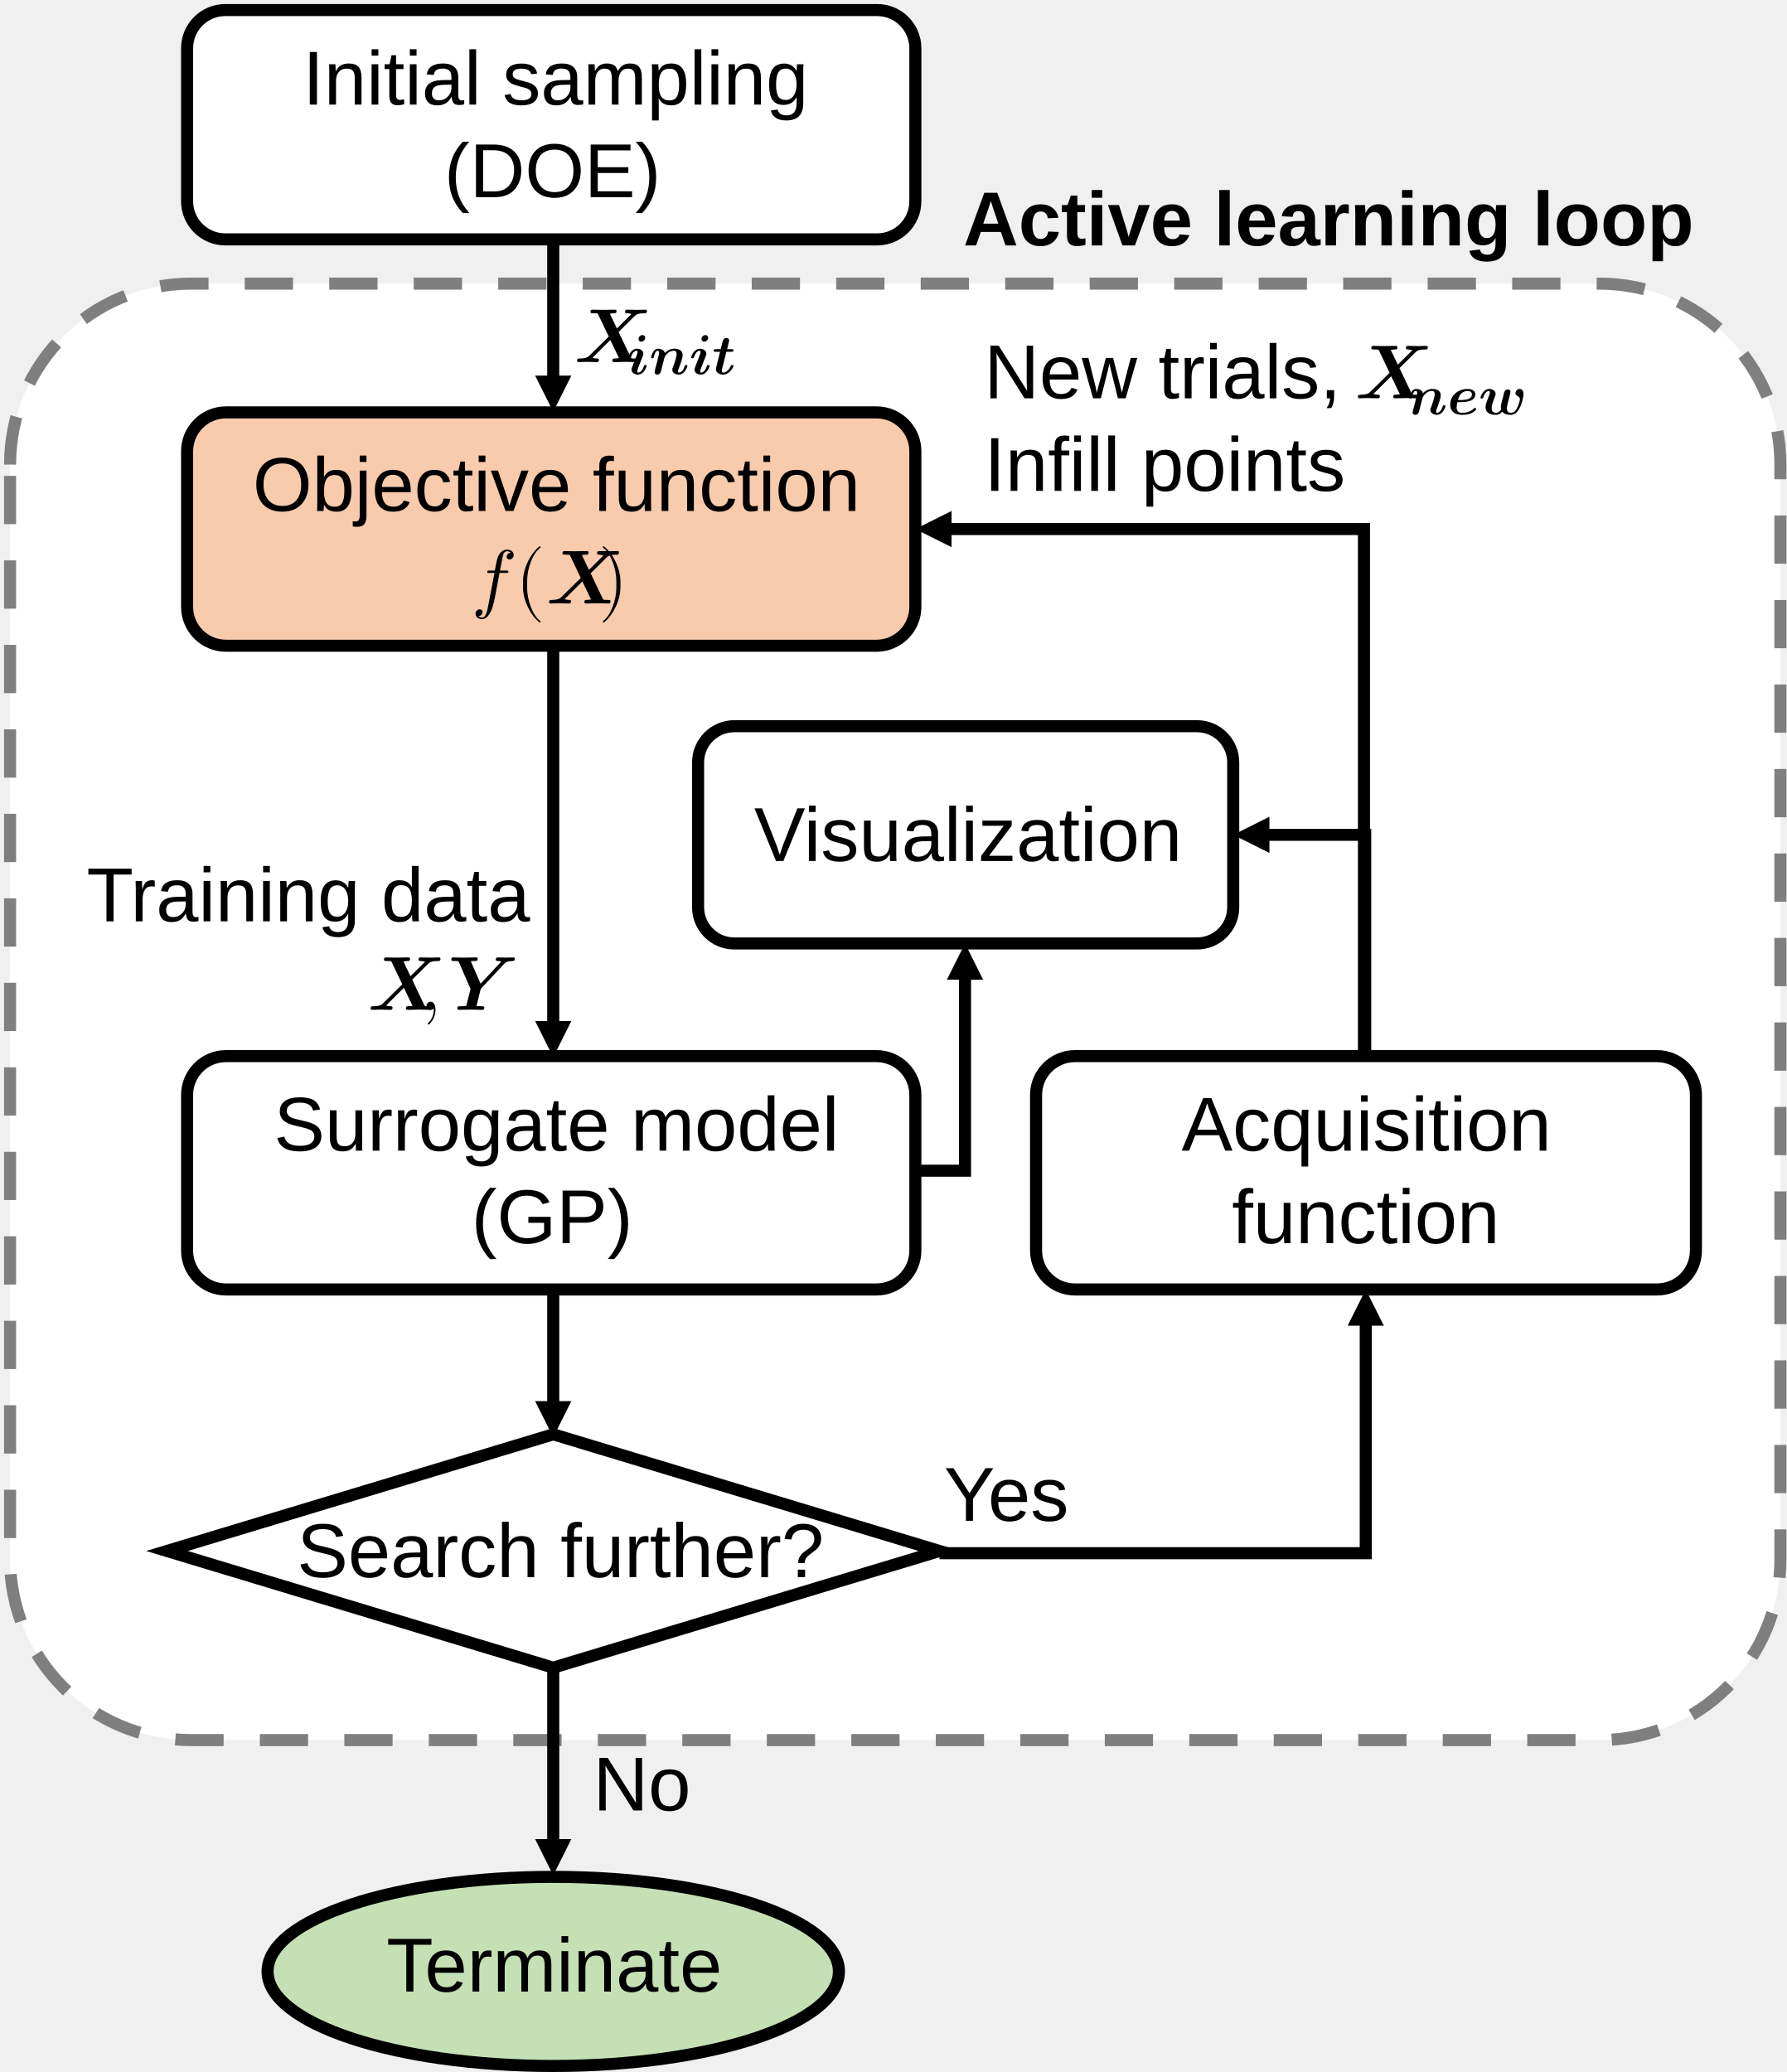
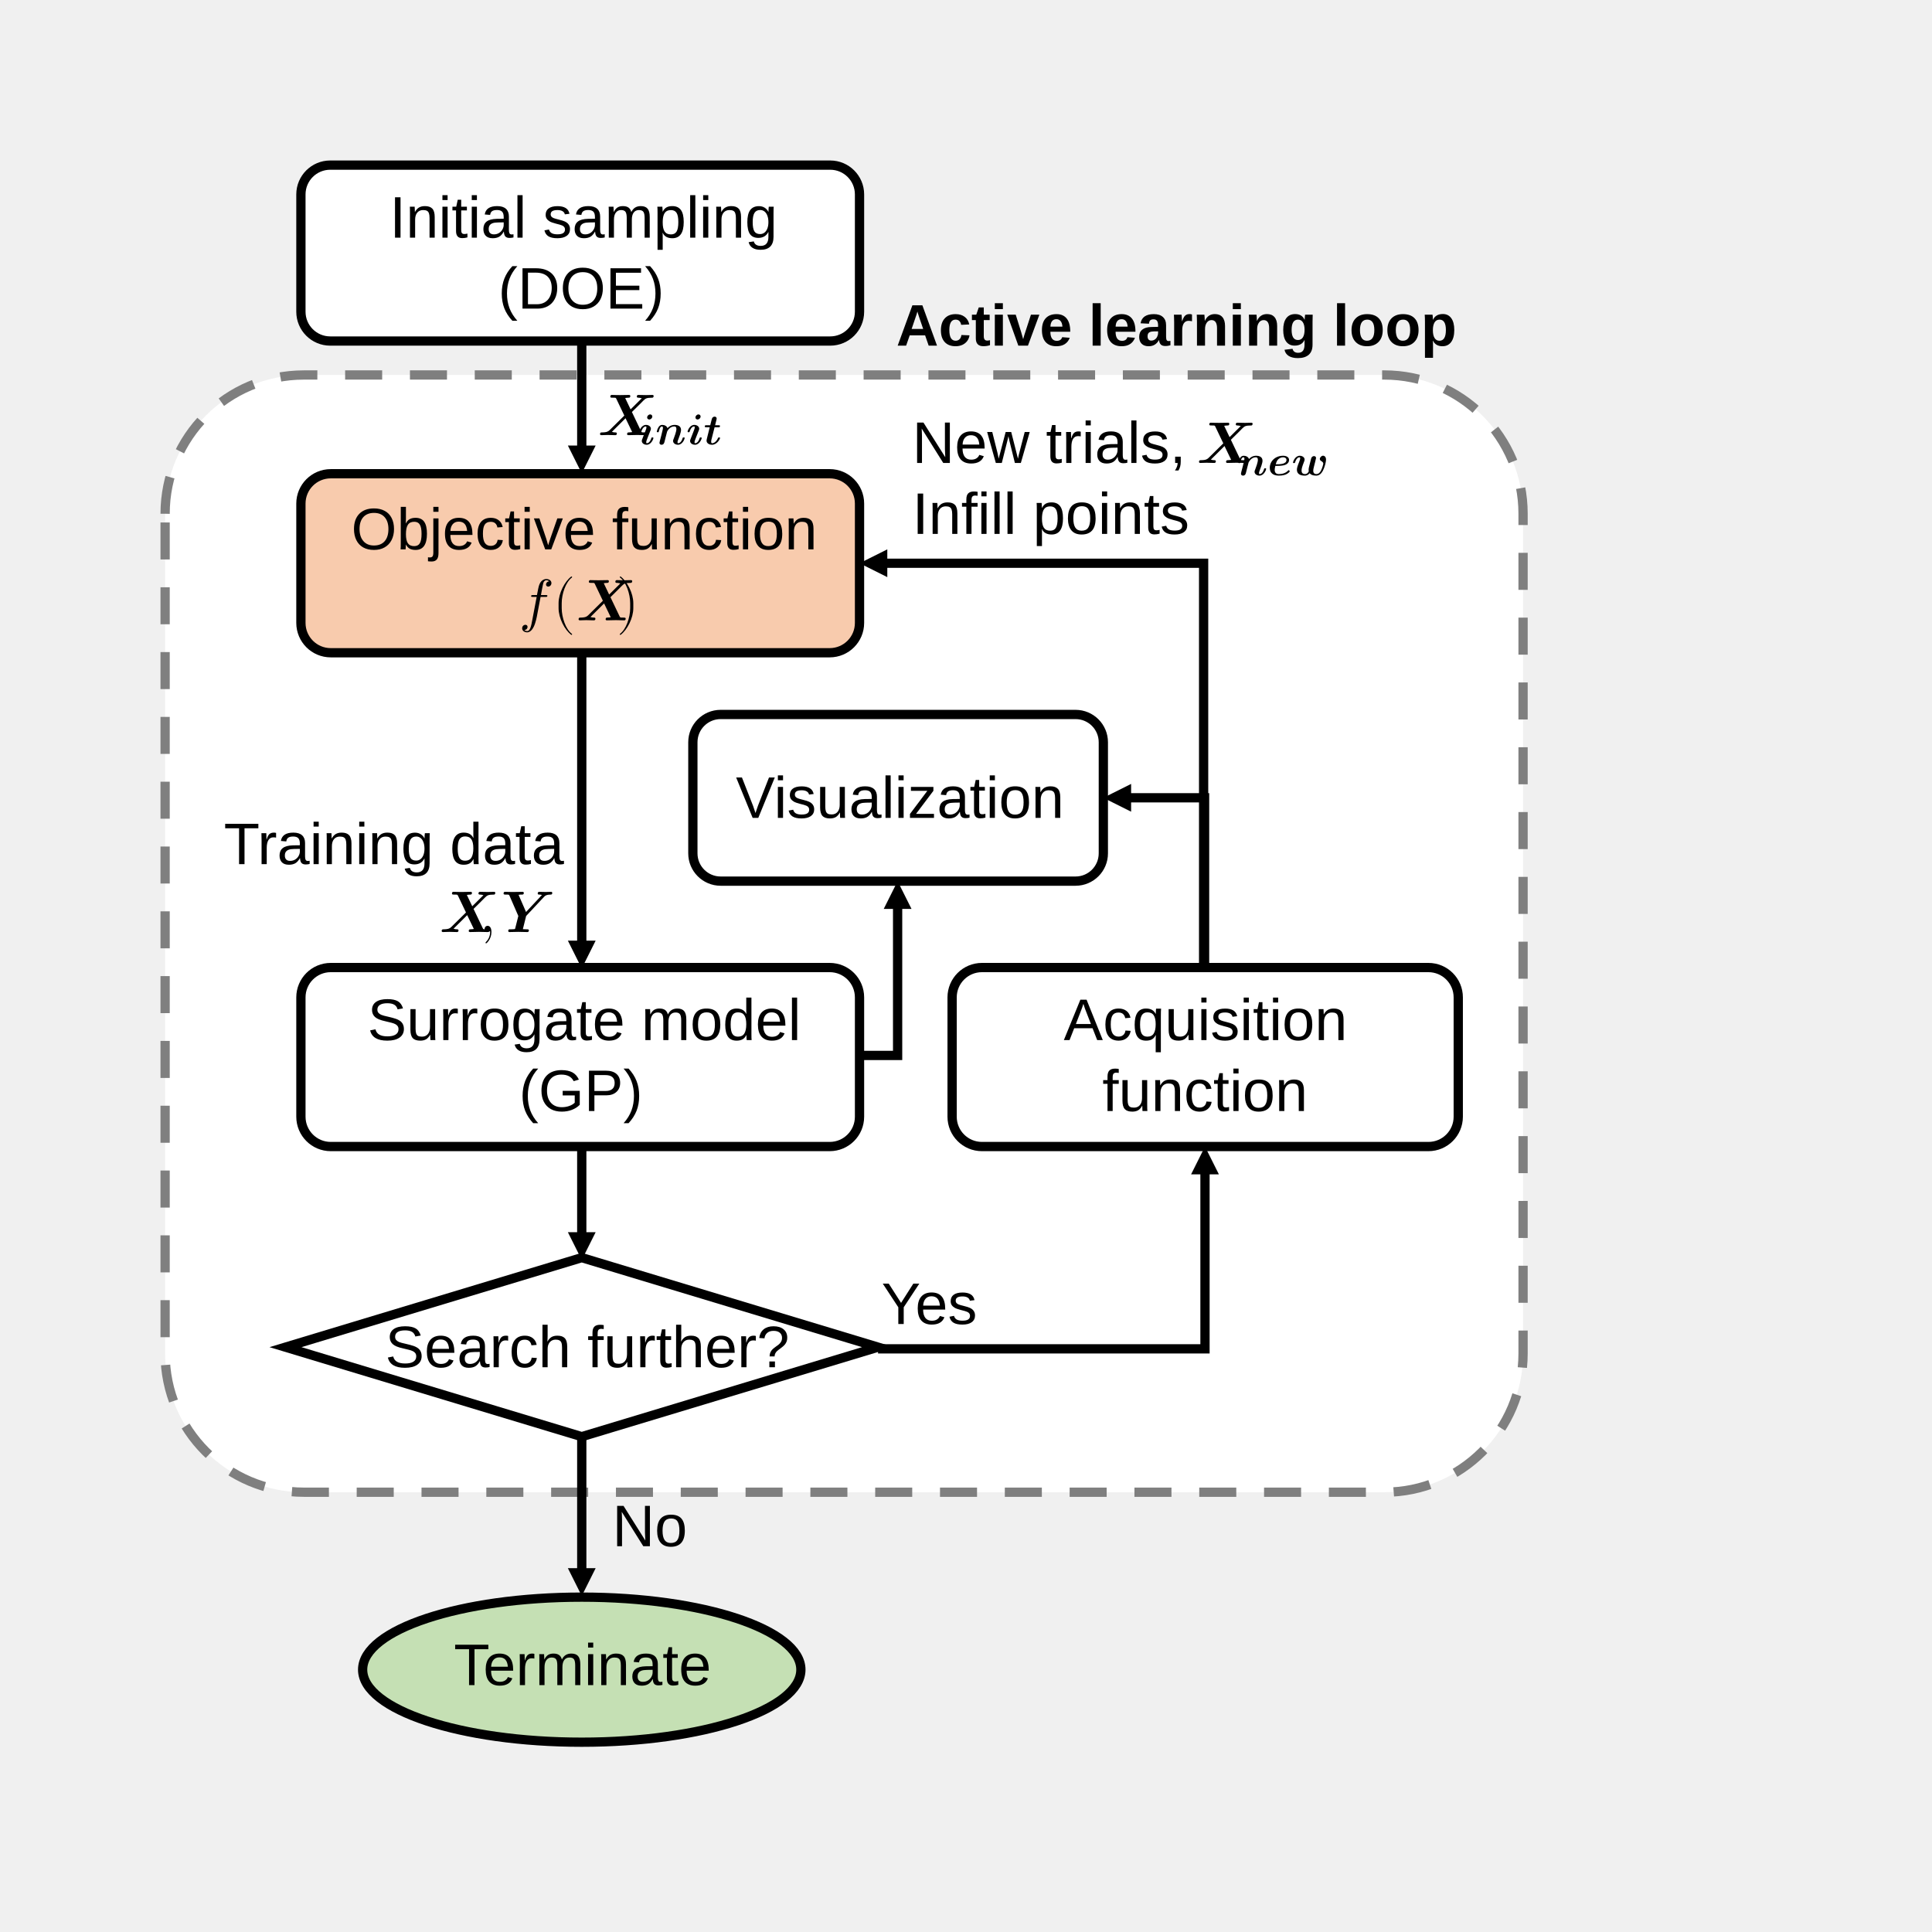
- <svg xmlns="http://www.w3.org/2000/svg" width="444" height="515" overflow="hidden">
+ <svg xmlns="http://www.w3.org/2000/svg" width="626" height="626" overflow="hidden">
  <defs>
    <clipPath id="clip0">
-       <rect x="158" y="116" width="444" height="515" />
+       <rect x="107" y="65" width="626" height="626" />
    </clipPath>
  </defs>
-   <g clip-path="url(#clip0)" transform="translate(-158 -116)">
+   <g clip-path="url(#clip0)" transform="translate(-107 -65)">
    <path d="M160.5 231.464C160.5 206.631 180.631 186.5 205.464 186.5L555.536 186.5C580.369 186.5 600.5 206.631 600.5 231.464L600.5 503.536C600.5 528.369 580.369 548.5 555.536 548.5L205.464 548.5C180.631 548.5 160.5 528.369 160.5 503.536Z" stroke="#7F7F7F" stroke-width="3" stroke-miterlimit="8" stroke-dasharray="12 9" fill="#FFFFFF" fill-rule="evenodd" />
    <path d="M199.5 501.5 295.5 472.5 391.5 501.5 295.5 530.5Z" stroke="#000000" stroke-width="3" stroke-miterlimit="8" fill="#FFFFFF" fill-rule="evenodd" />
    <path d="M204.5 388.167C204.5 382.828 208.828 378.5 214.167 378.5L375.833 378.5C381.172 378.5 385.5 382.828 385.5 388.167L385.5 426.833C385.5 432.172 381.172 436.5 375.833 436.5L214.167 436.5C208.828 436.5 204.5 432.172 204.5 426.833Z" stroke="#000000" stroke-width="3" stroke-miterlimit="8" fill="#FFFFFF" fill-rule="evenodd" />
    <text font-family="Arial,Arial_MSFontService,sans-serif" font-weight="400" font-size="19" transform="translate(226.076 402)">Surrogate model <tspan font-size="19" x="49.087" y="23">(GP)</tspan>
    </text>
    <path d="M415.5 388.167C415.5 382.828 419.828 378.5 425.167 378.5L569.833 378.5C575.172 378.5 579.5 382.828 579.5 388.167L579.5 426.833C579.5 432.172 575.172 436.5 569.833 436.5L425.167 436.5C419.828 436.5 415.5 432.172 415.5 426.833Z" stroke="#000000" stroke-width="3" stroke-miterlimit="8" fill="#FFFFFF" fill-rule="evenodd" />
    <text font-family="Arial,Arial_MSFontService,sans-serif" font-weight="400" font-size="19" transform="translate(451.68 402)">Acquisition <tspan font-size="19" x="12.5" y="23">function</tspan>
    </text>
    <path d="M204.5 228.167C204.5 222.828 208.828 218.5 214.167 218.5L375.833 218.5C381.172 218.5 385.5 222.828 385.5 228.167L385.5 266.833C385.5 272.172 381.172 276.5 375.833 276.5L214.167 276.5C208.828 276.5 204.5 272.172 204.5 266.833Z" stroke="#000000" stroke-width="3" stroke-miterlimit="8" fill="#F8CBAD" fill-rule="evenodd" />
    <text font-family="Arial,Arial_MSFontService,sans-serif" font-weight="400" font-size="19" transform="translate(220.793 243)">Objective function<tspan font-family="Cambria Math,Cambria Math_MSFontService,sans-serif" font-size="19" x="54.393" y="23">𝑓</tspan>
      <tspan font-family="Cambria Math,Cambria Math_MSFontService,sans-serif" font-size="19" x="65.273" y="23">(</tspan>
      <tspan font-family="Cambria Math,Cambria Math_MSFontService,sans-serif" font-size="19" x="72.94" y="23">𝑿</tspan>
      <tspan font-family="Cambria Math,Cambria Math_MSFontService,sans-serif" font-size="19" x="85.94" y="23">)</tspan>
    </text>
    <path d="M1.5-1.53963e-06 1.5 94.784-1.5 94.784-1.5 1.53963e-06ZM4.5 93.284 0 102.285-4.5 93.284Z" transform="matrix(-1 0 0 1 295.5 276.5)" />
    <text font-family="Arial,Arial_MSFontService,sans-serif" font-weight="400" font-size="19" transform="translate(402.594 215)">New trials, <tspan font-family="Cambria Math,Cambria Math_MSFontService,sans-serif" font-size="19" x="92.167" y="0">𝑿</tspan>
      <tspan font-family="Cambria Math,Cambria Math_MSFontService,sans-serif" font-size="14" x="105.167" y="4">𝒏𝒆𝒘</tspan>
      <tspan font-size="19" x="0" y="23">Infill points</tspan>
    </text>
    <path d="M0-1.5 132.585-1.5 132.585 103.993 129.585 103.993 129.585 0 131.085 1.5 0 1.5ZM135.585 102.493 131.085 111.493 126.585 102.493Z" transform="matrix(-1.83697e-16 -1 -1 1.83697e-16 496.993 378.585)" />
    <path d="M297 530.5 297 574.614 294 574.614 294 530.5ZM300 573.114 295.5 582.114 291 573.114Z" />
    <text font-family="Arial,Arial_MSFontService,sans-serif" font-weight="400" font-size="19" transform="translate(231.823 508)">Search further?</text>
    <path d="M297 436.5 297 465.752 294 465.752 294 436.5ZM300 464.252 295.5 473.252 291 464.252Z" />
    <path d="M224.5 606C224.5 593.021 256.288 582.5 295.5 582.5 334.712 582.5 366.5 593.021 366.5 606 366.5 618.979 334.712 629.5 295.5 629.5 256.288 629.5 224.5 618.979 224.5 606Z" stroke="#000000" stroke-width="3" stroke-miterlimit="8" fill="#C5E0B4" fill-rule="evenodd" />
    <text font-family="Arial,Arial_MSFontService,sans-serif" font-weight="400" font-size="19" transform="translate(254.058 611)">Terminate<tspan font-size="19" x="138.56" y="-117">Yes</tspan>
      <tspan font-size="19" x="51.349" y="-45">No</tspan>
      <tspan font-weight="700" font-size="19" x="143.334" y="-434">Active learning loop</tspan>
    </text>
    <path d="M297 175.5 297 210.861 294 210.861 294 175.5ZM300 209.361 295.5 218.361 291 209.361Z" />
    <path d="M204.5 128C204.5 122.753 208.753 118.5 214 118.5L376 118.5C381.247 118.5 385.5 122.753 385.5 128L385.5 166C385.5 171.247 381.247 175.5 376 175.5L214 175.5C208.753 175.5 204.5 171.247 204.5 166Z" stroke="#000000" stroke-width="3" stroke-miterlimit="8" fill="#FFFFFF" fill-rule="evenodd" />
    <text font-family="Arial,Arial_MSFontService,sans-serif" font-weight="400" font-size="19" transform="translate(233.243 142)">Initial sampling<tspan font-size="19" x="35.167" y="23">(DOE)</tspan>
    </text>
    <path d="M0-1.5 107.437-1.5 107.437 58.052 104.437 58.052 104.437 0 105.937 1.5 0 1.5ZM110.437 56.552 105.937 65.552 101.437 56.552Z" transform="matrix(1 0 0 -1 391.5 502.052)" />
    <path d="M331.5 305.5C331.5 300.53 335.53 296.5 340.5 296.5L455.5 296.5C460.471 296.5 464.5 300.53 464.5 305.5L464.5 341.5C464.5 346.471 460.471 350.5 455.5 350.5L340.5 350.5C335.53 350.5 331.5 346.471 331.5 341.5Z" stroke="#000000" stroke-width="3" stroke-miterlimit="8" fill="#FFFFFF" fill-rule="evenodd" />
    <text font-family="Arial,Arial_MSFontService,sans-serif" font-weight="400" font-size="19" transform="translate(345.45 330)">Visualization</text>
    <path d="M0-1.5 13.843-1.5 13.843 48.983 10.843 48.983 10.843 0 12.343 1.5 0 1.5ZM16.843 47.483 12.343 56.483 7.843 47.483Z" transform="matrix(1 0 0 -1 385.5 406.983)" />
    <path d="M0-1.5 56.583-1.5 56.583 25.303 53.583 25.303 53.583 0 55.083 1.5 0 1.5ZM59.583 23.803 55.083 32.803 50.583 23.803Z" transform="matrix(-1.83697e-16 -1 -1 1.83697e-16 497.303 378.583)" />
    <text font-family="Arial,Arial_MSFontService,sans-serif" font-weight="400" font-size="19" transform="translate(179.54 345)">Training data<tspan font-family="Cambria Math,Cambria Math_MSFontService,sans-serif" font-size="19" x="121.146" y="-139">𝑿</tspan>
      <tspan font-family="Cambria Math,Cambria Math_MSFontService,sans-serif" font-size="14" x="134.146" y="-136">𝒊𝒏𝒊𝒕</tspan>
      <tspan font-family="Cambria Math,Cambria Math_MSFontService,sans-serif" font-size="19" x="69.834" y="22">𝑿</tspan>
      <tspan font-family="Cambria Math,Cambria Math_MSFontService,sans-serif" font-size="19" x="82.834" y="22">,</tspan>
      <tspan font-family="Cambria Math,Cambria Math_MSFontService,sans-serif" font-size="19" x="89.781" y="22">𝒀</tspan>
    </text>
  </g>
</svg>
